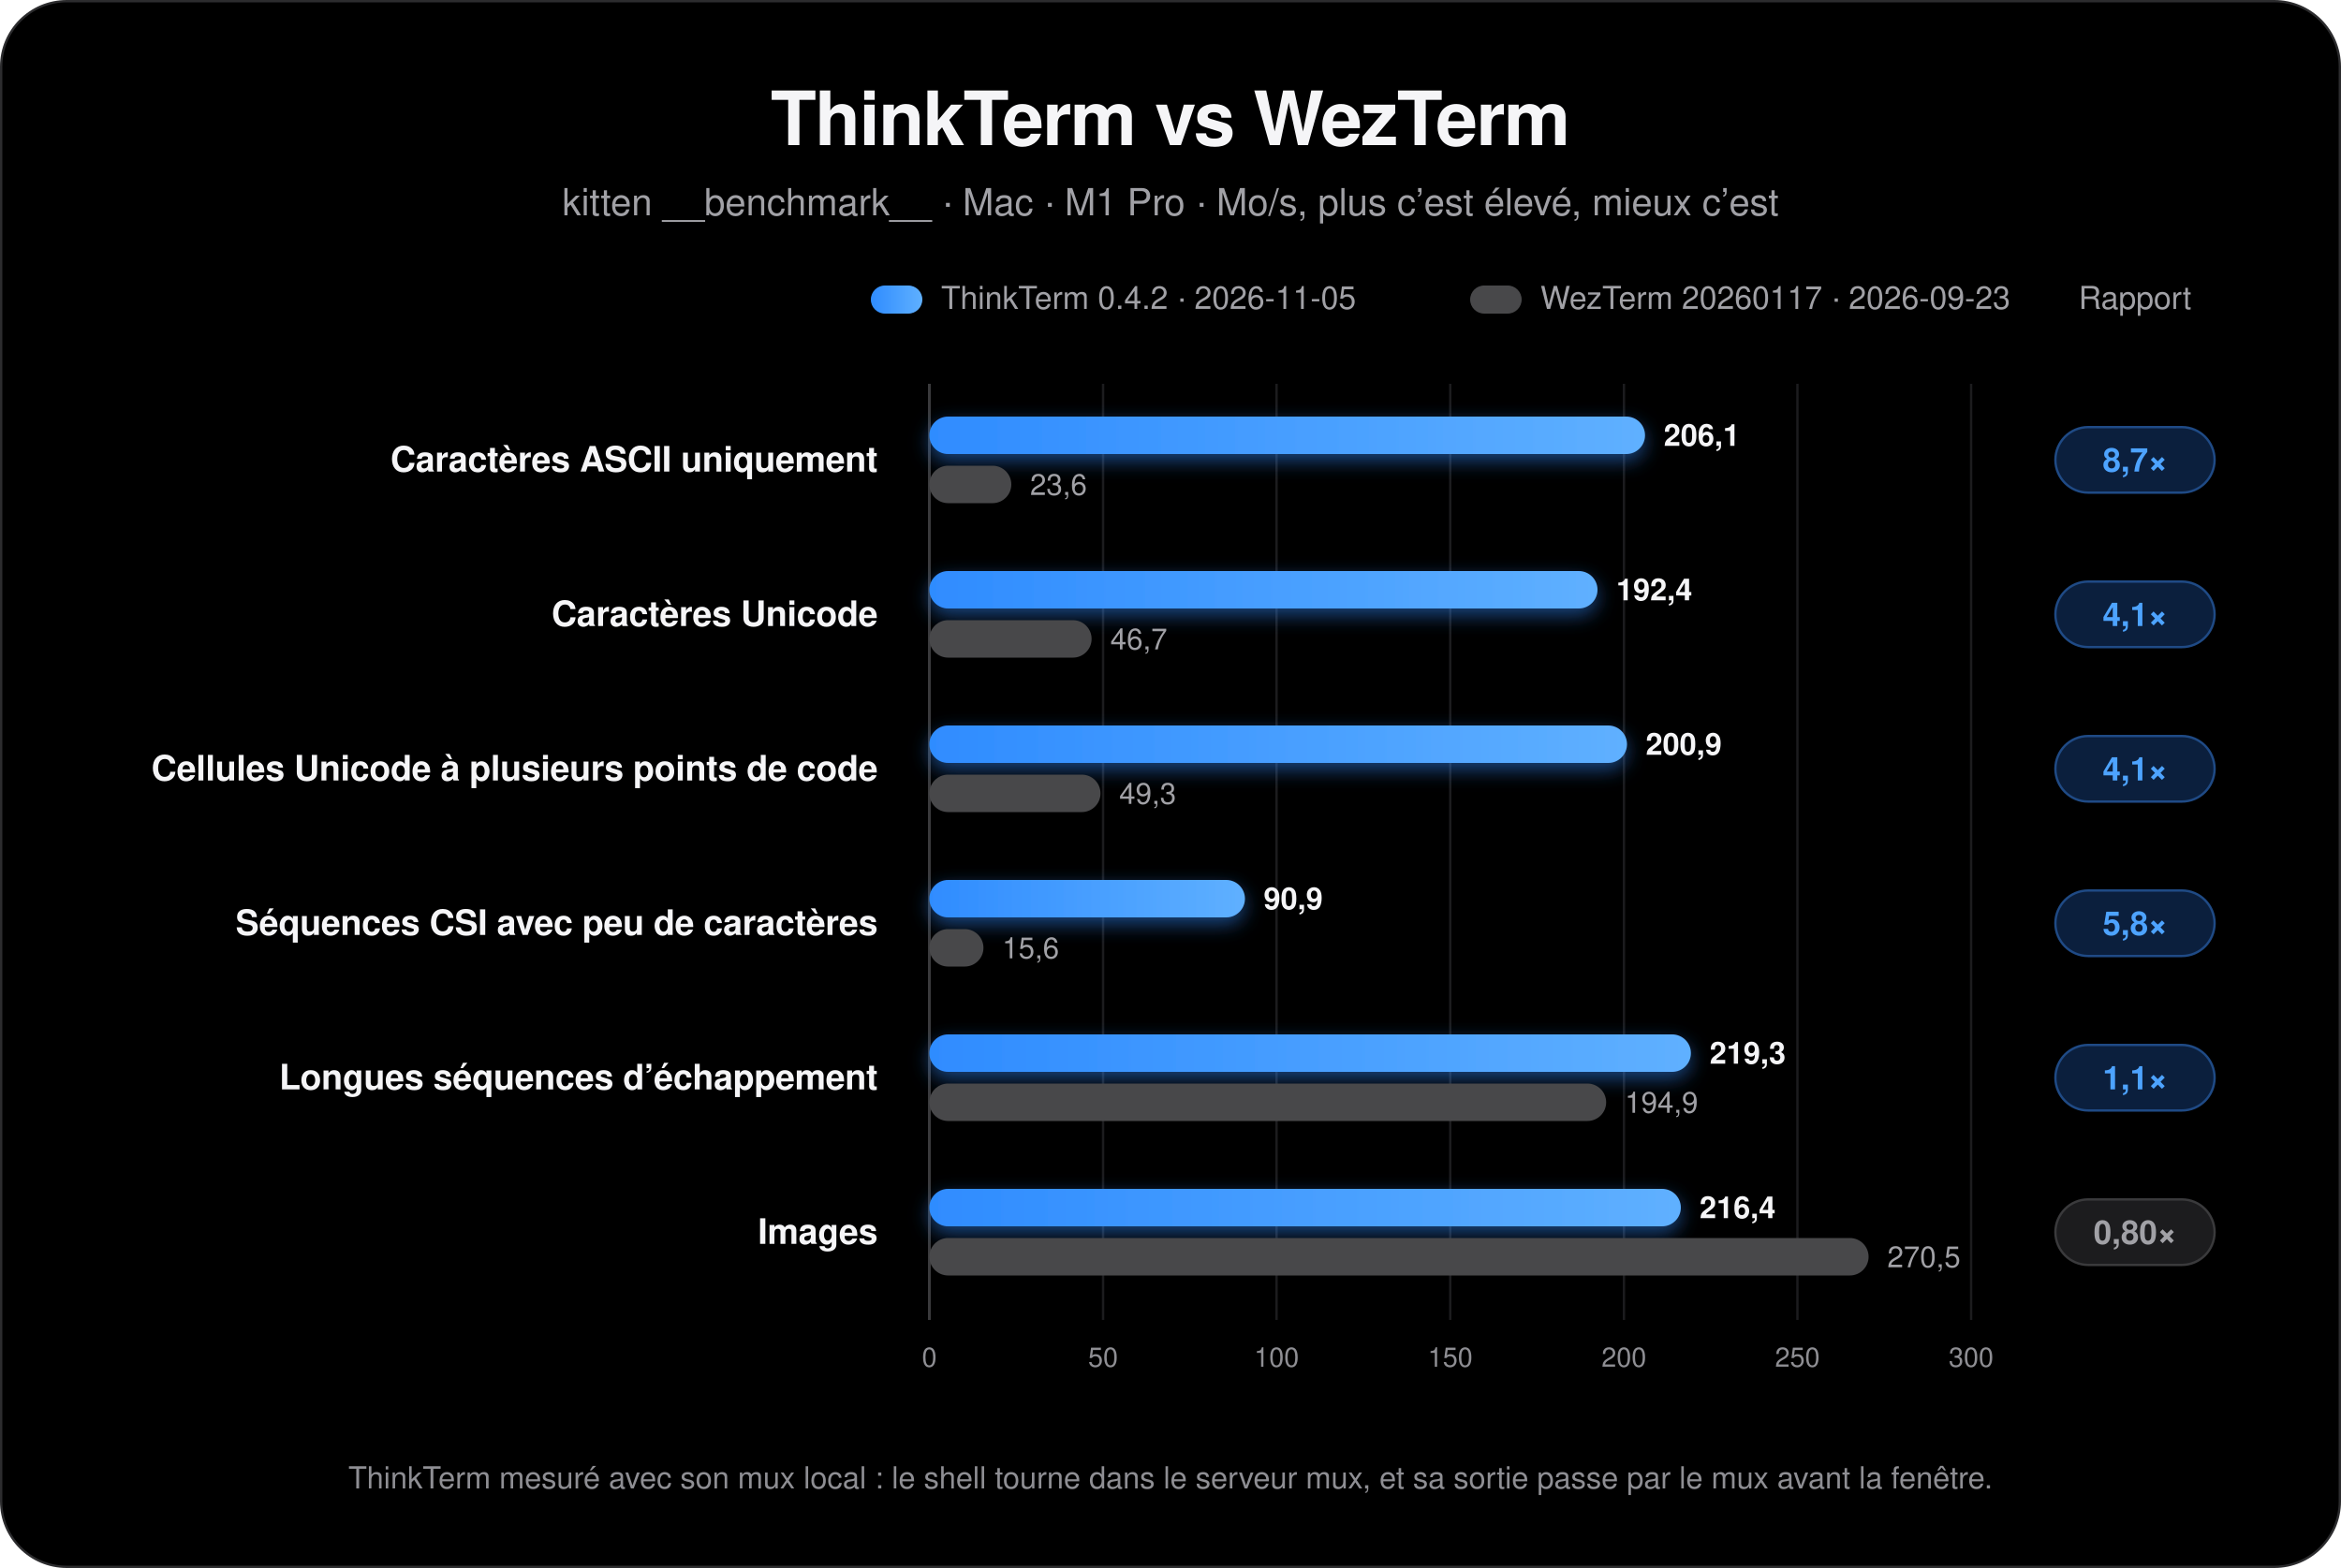
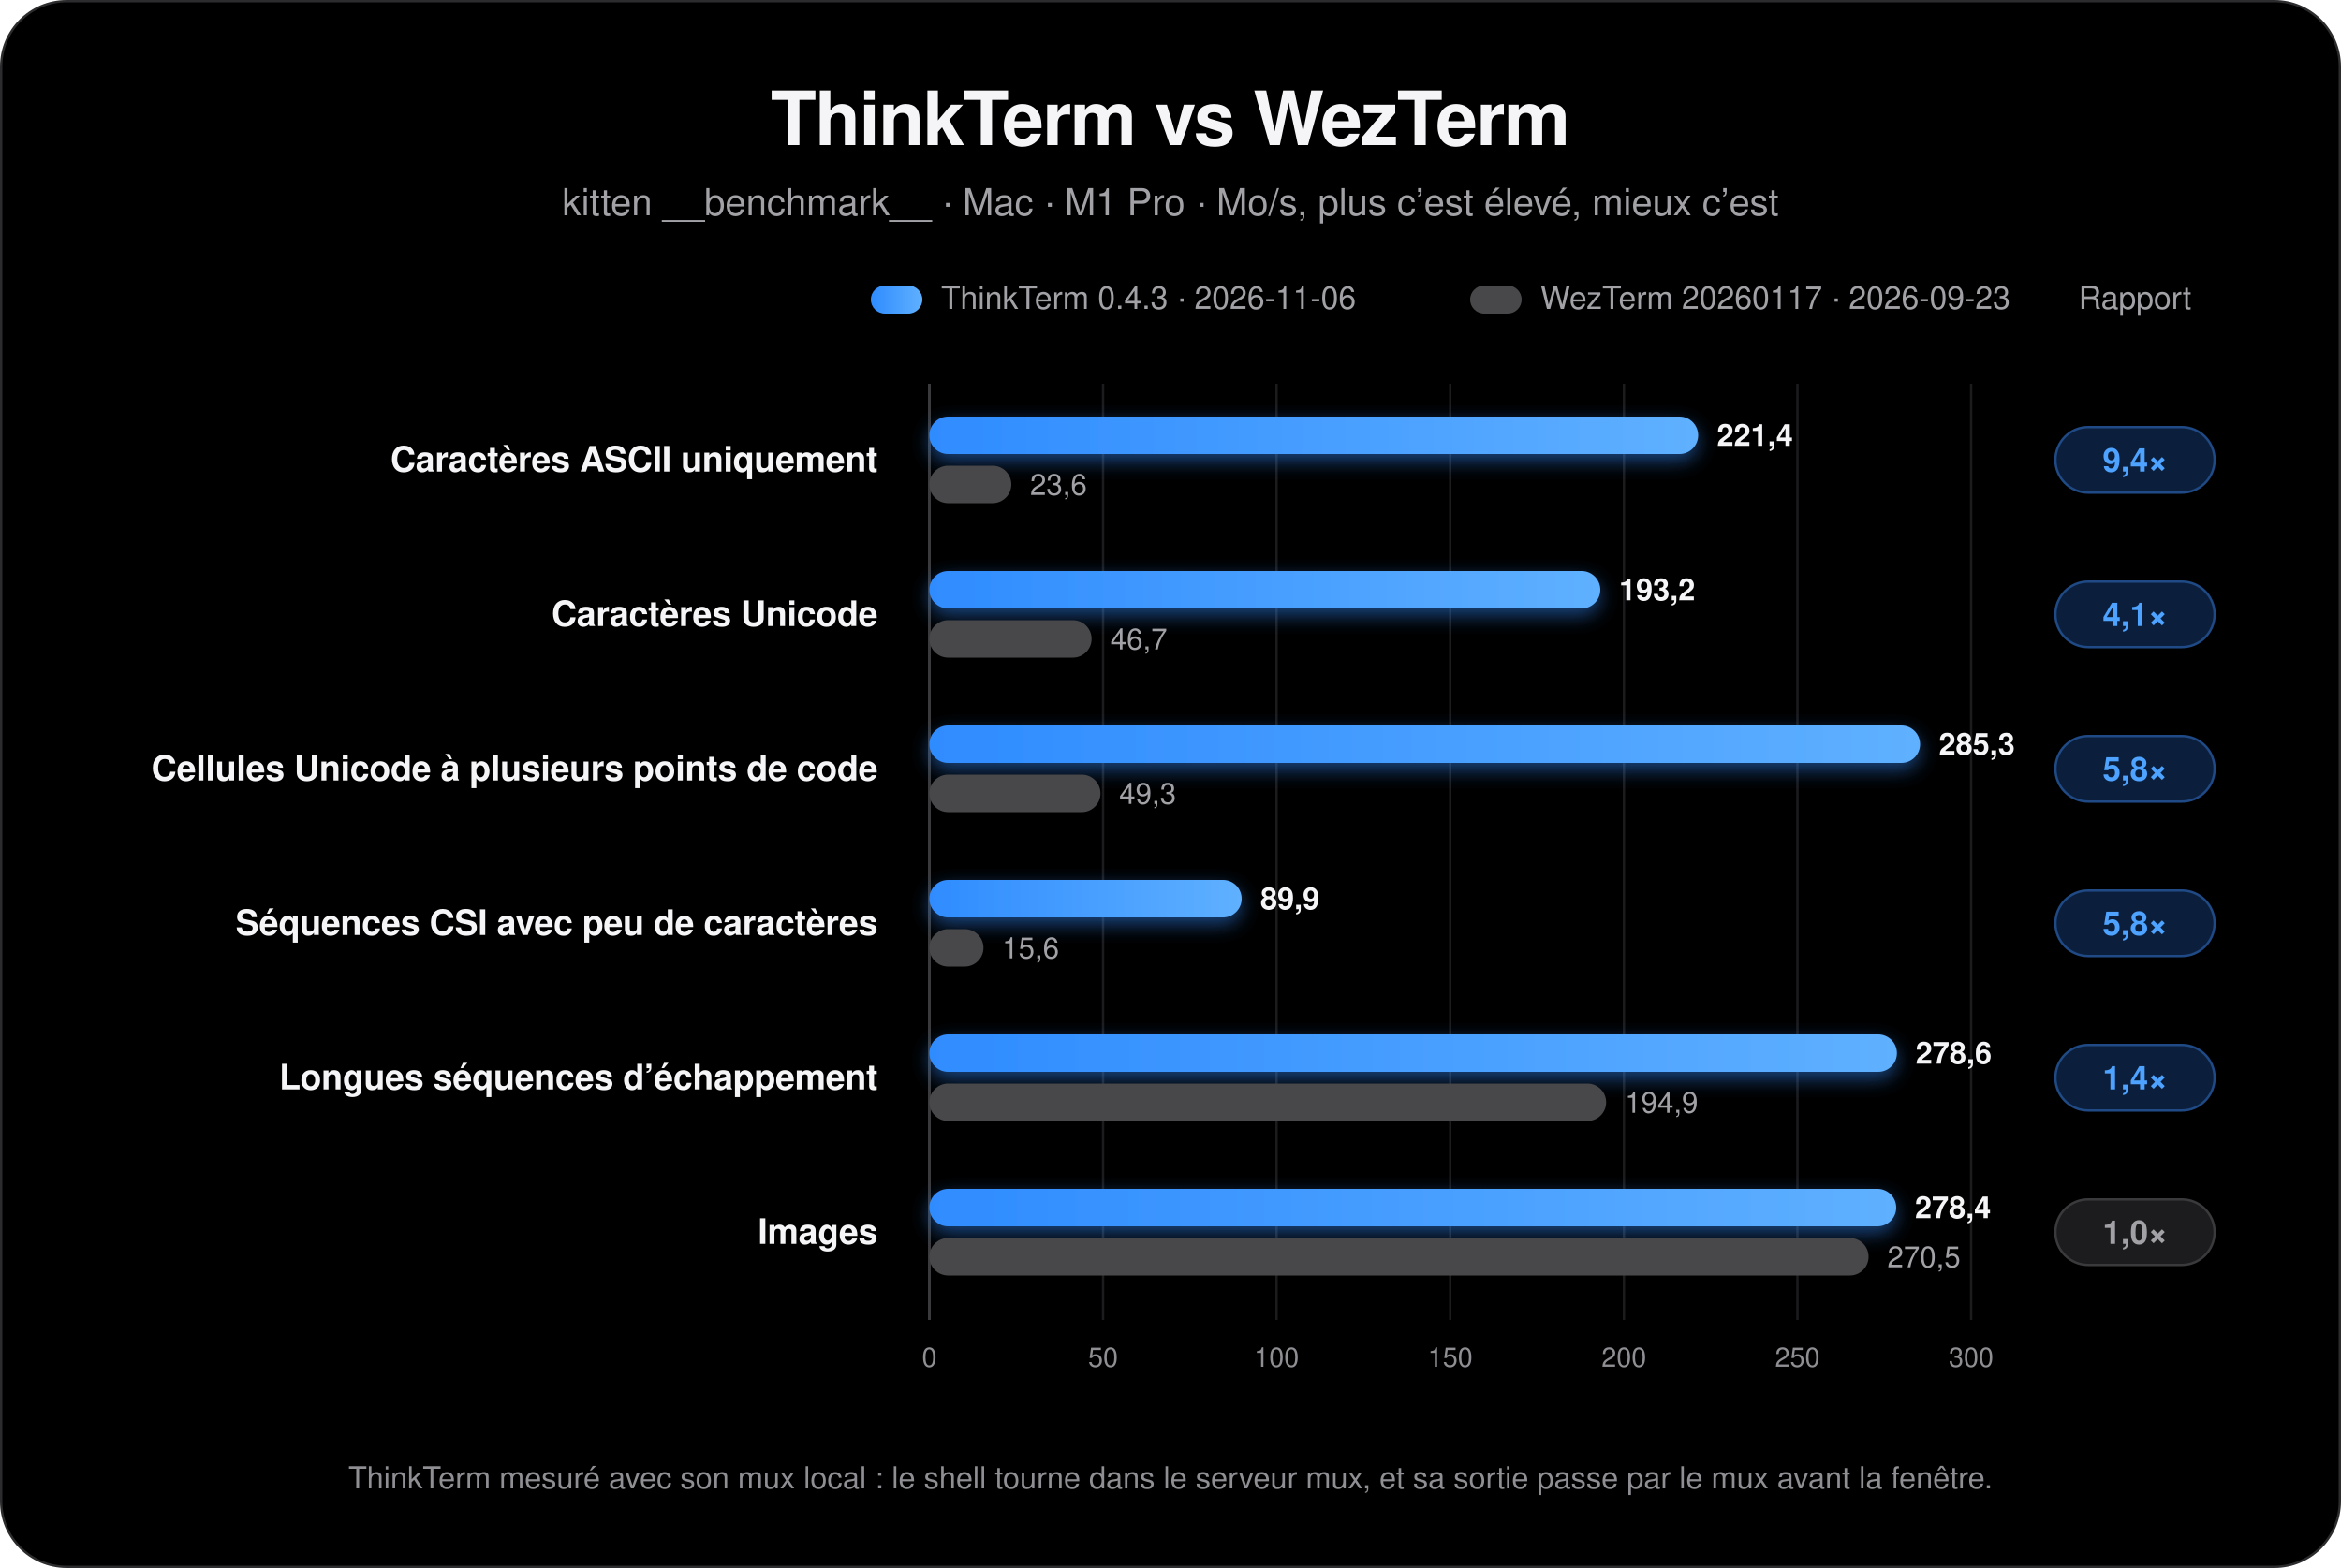
<svg xmlns="http://www.w3.org/2000/svg" viewBox="0 0 1000 670" width="1000" height="670" role="img" aria-labelledby="t d">
  <defs>
    <linearGradient id="ours" x1="0" y1="0" x2="1" y2="0">
      <stop offset="0" stop-color="#2f8cff" />
      <stop offset="1" stop-color="#5fb0ff" />
    </linearGradient>
    <filter id="glow" x="-10%" y="-80%" width="120%" height="300%">
      <feDropShadow dx="0" dy="3" stdDeviation="4" flood-color="#2f8cff" flood-opacity="0.5" />
    </filter>
  </defs>
  <style>
text { font-family: -apple-system, BlinkMacSystemFont, 'SF Pro Display', 'SF Pro Text', 'Segoe UI', 'Helvetica Neue', Helvetica, Arial, sans-serif; fill: #f5f5f7; }
.headline { font-size: 32px; font-weight: 700; letter-spacing: -0.6px; }
.subhead { font-size: 16px; fill: #a1a1a6; }
.label { font-size: 15px; font-weight: 600; letter-spacing: -0.1px; }
.legend { font-size: 13.5px; font-weight: 500; fill: #a1a1a6; }
.val-ours { font-size: 13px; font-weight: 700; }
.val-theirs { font-size: 12.5px; font-weight: 500; fill: #a1a1a6; }
.tick { font-size: 11.5px; fill: #8e8e93; }
.caption { font-size: 13px; font-weight: 500; fill: #8e8e93; }
.grid { stroke: #1c1c1e; stroke-width: 1; }
.axis { stroke: #3a3a3c; stroke-width: 1.2; }
.ours { fill: url(#ours); }
.ours-bar { fill: url(#ours); filter: url(#glow); }
.theirs { fill: #48484a; }
.win { fill: #0b1f3d; stroke: #1f4a85; }
.win-t { font-size: 14px; font-weight: 700; fill: #4da3ff; }
.even { fill: #1c1c1e; stroke: #3a3a3c; }
.even-t { font-size: 14px; font-weight: 700; fill: #a1a1a6; }
</style>
  <rect x="0.5" y="0.5" width="999" height="669" rx="28" fill="#000000" stroke="#2c2c2e" />
  <text x="500" y="62" class="headline" text-anchor="middle">ThinkTerm vs WezTerm</text>
  <text x="500" y="92" class="subhead" text-anchor="middle">kitten __benchmark__ · Mac · M1 Pro · Mo/s, plus c’est élevé, mieux c’est</text>
  <rect x="372" y="122" width="22" height="12" rx="6" class="ours" />
-   <text x="402" y="132" class="legend">ThinkTerm 0.4.2 · 2026-11-05</text>
+   <text x="402" y="132" class="legend">ThinkTerm 0.4.3 · 2026-11-06</text>
  <rect x="628" y="122" width="22" height="12" rx="6" class="theirs" />
  <text x="658" y="132" class="legend">WezTerm 20260117 · 2026-09-23</text>
  <text x="912" y="132" class="legend" text-anchor="middle">Rapport</text>
  <line x1="471.2" y1="164" x2="471.2" y2="564" class="grid" />
  <text x="471.2" y="584" class="tick" text-anchor="middle">50</text>
  <line x1="545.3" y1="164" x2="545.3" y2="564" class="grid" />
  <text x="545.3" y="584" class="tick" text-anchor="middle">100</text>
  <line x1="619.5" y1="164" x2="619.5" y2="564" class="grid" />
  <text x="619.5" y="584" class="tick" text-anchor="middle">150</text>
  <line x1="693.7" y1="164" x2="693.7" y2="564" class="grid" />
  <text x="693.7" y="584" class="tick" text-anchor="middle">200</text>
  <line x1="767.8" y1="164" x2="767.8" y2="564" class="grid" />
  <text x="767.8" y="584" class="tick" text-anchor="middle">250</text>
  <line x1="842.0" y1="164" x2="842.0" y2="564" class="grid" />
  <text x="842.0" y="584" class="tick" text-anchor="middle">300</text>
  <line x1="397" y1="164" x2="397" y2="564" class="axis" />
  <text x="397" y="584" class="tick" text-anchor="middle">0</text>
  <text x="375" y="201.5" class="label" text-anchor="end">Caractères ASCII uniquement</text>
-   <rect x="397" y="178" width="305.7" height="16" rx="8.0" class="ours-bar" />
-   <text x="710.7" y="190.5" class="val-ours">206,1</text>
+   <rect x="397" y="178" width="328.4" height="16" rx="8.0" class="ours-bar" />
+   <text x="733.4" y="190.5" class="val-ours">221,4</text>
  <rect x="397" y="199" width="35.0" height="16" rx="8.0" class="theirs" />
  <text x="440.0" y="211.5" class="val-theirs">23,6</text>
  <rect x="878" y="182.5" width="68" height="28" rx="14" class="win" />
-   <text x="912" y="201.5" class="win-t" text-anchor="middle">8,7×</text>
+   <text x="912" y="201.5" class="win-t" text-anchor="middle">9,4×</text>
  <text x="375" y="267.5" class="label" text-anchor="end">Caractères Unicode</text>
-   <rect x="397" y="244" width="285.4" height="16" rx="8.0" class="ours-bar" />
-   <text x="690.4" y="256.5" class="val-ours">192,4</text>
+   <rect x="397" y="244" width="286.6" height="16" rx="8.0" class="ours-bar" />
+   <text x="691.6" y="256.5" class="val-ours">193,2</text>
  <rect x="397" y="265" width="69.3" height="16" rx="8.0" class="theirs" />
  <text x="474.3" y="277.5" class="val-theirs">46,7</text>
  <rect x="878" y="248.5" width="68" height="28" rx="14" class="win" />
  <text x="912" y="267.5" class="win-t" text-anchor="middle">4,1×</text>
  <text x="375" y="333.5" class="label" text-anchor="end">Cellules Unicode à plusieurs points de code</text>
-   <rect x="397" y="310" width="298.0" height="16" rx="8.0" class="ours-bar" />
-   <text x="703.0" y="322.5" class="val-ours">200,9</text>
+   <rect x="397" y="310" width="423.2" height="16" rx="8.0" class="ours-bar" />
+   <text x="828.2" y="322.5" class="val-ours">285,3</text>
  <rect x="397" y="331" width="73.1" height="16" rx="8.0" class="theirs" />
  <text x="478.1" y="343.5" class="val-theirs">49,3</text>
  <rect x="878" y="314.5" width="68" height="28" rx="14" class="win" />
-   <text x="912" y="333.5" class="win-t" text-anchor="middle">4,1×</text>
+   <text x="912" y="333.5" class="win-t" text-anchor="middle">5,8×</text>
  <text x="375" y="399.5" class="label" text-anchor="end">Séquences CSI avec peu de caractères</text>
-   <rect x="397" y="376" width="134.8" height="16" rx="8.0" class="ours-bar" />
-   <text x="539.8" y="388.5" class="val-ours">90,9</text>
+   <rect x="397" y="376" width="133.4" height="16" rx="8.0" class="ours-bar" />
+   <text x="538.4" y="388.5" class="val-ours">89,9</text>
  <rect x="397" y="397" width="23.1" height="16" rx="8.0" class="theirs" />
  <text x="428.1" y="409.5" class="val-theirs">15,6</text>
  <rect x="878" y="380.5" width="68" height="28" rx="14" class="win" />
  <text x="912" y="399.5" class="win-t" text-anchor="middle">5,8×</text>
  <text x="375" y="465.5" class="label" text-anchor="end">Longues séquences d’échappement</text>
-   <rect x="397" y="442" width="325.3" height="16" rx="8.0" class="ours-bar" />
-   <text x="730.3" y="454.5" class="val-ours">219,3</text>
+   <rect x="397" y="442" width="413.3" height="16" rx="8.0" class="ours-bar" />
+   <text x="818.3" y="454.5" class="val-ours">278,6</text>
  <rect x="397" y="463" width="289.1" height="16" rx="8.0" class="theirs" />
  <text x="694.1" y="475.5" class="val-theirs">194,9</text>
  <rect x="878" y="446.5" width="68" height="28" rx="14" class="win" />
-   <text x="912" y="465.5" class="win-t" text-anchor="middle">1,1×</text>
+   <text x="912" y="465.5" class="win-t" text-anchor="middle">1,4×</text>
  <text x="375" y="531.5" class="label" text-anchor="end">Images</text>
-   <rect x="397" y="508" width="321.0" height="16" rx="8.0" class="ours-bar" />
-   <text x="726.0" y="520.5" class="val-ours">216,4</text>
+   <rect x="397" y="508" width="413.0" height="16" rx="8.0" class="ours-bar" />
+   <text x="818.0" y="520.5" class="val-ours">278,4</text>
  <rect x="397" y="529" width="401.2" height="16" rx="8.0" class="theirs" />
  <text x="806.2" y="541.5" class="val-theirs">270,5</text>
  <rect x="878" y="512.5" width="68" height="28" rx="14" class="even" />
-   <text x="912" y="531.5" class="even-t" text-anchor="middle">0,80×</text>
+   <text x="912" y="531.5" class="even-t" text-anchor="middle">1,0×</text>
  <text x="500" y="636" class="caption" text-anchor="middle">ThinkTerm mesuré avec son mux local : le shell tourne dans le serveur mux, et sa sortie passe par le mux avant la fenêtre.</text>
</svg>
